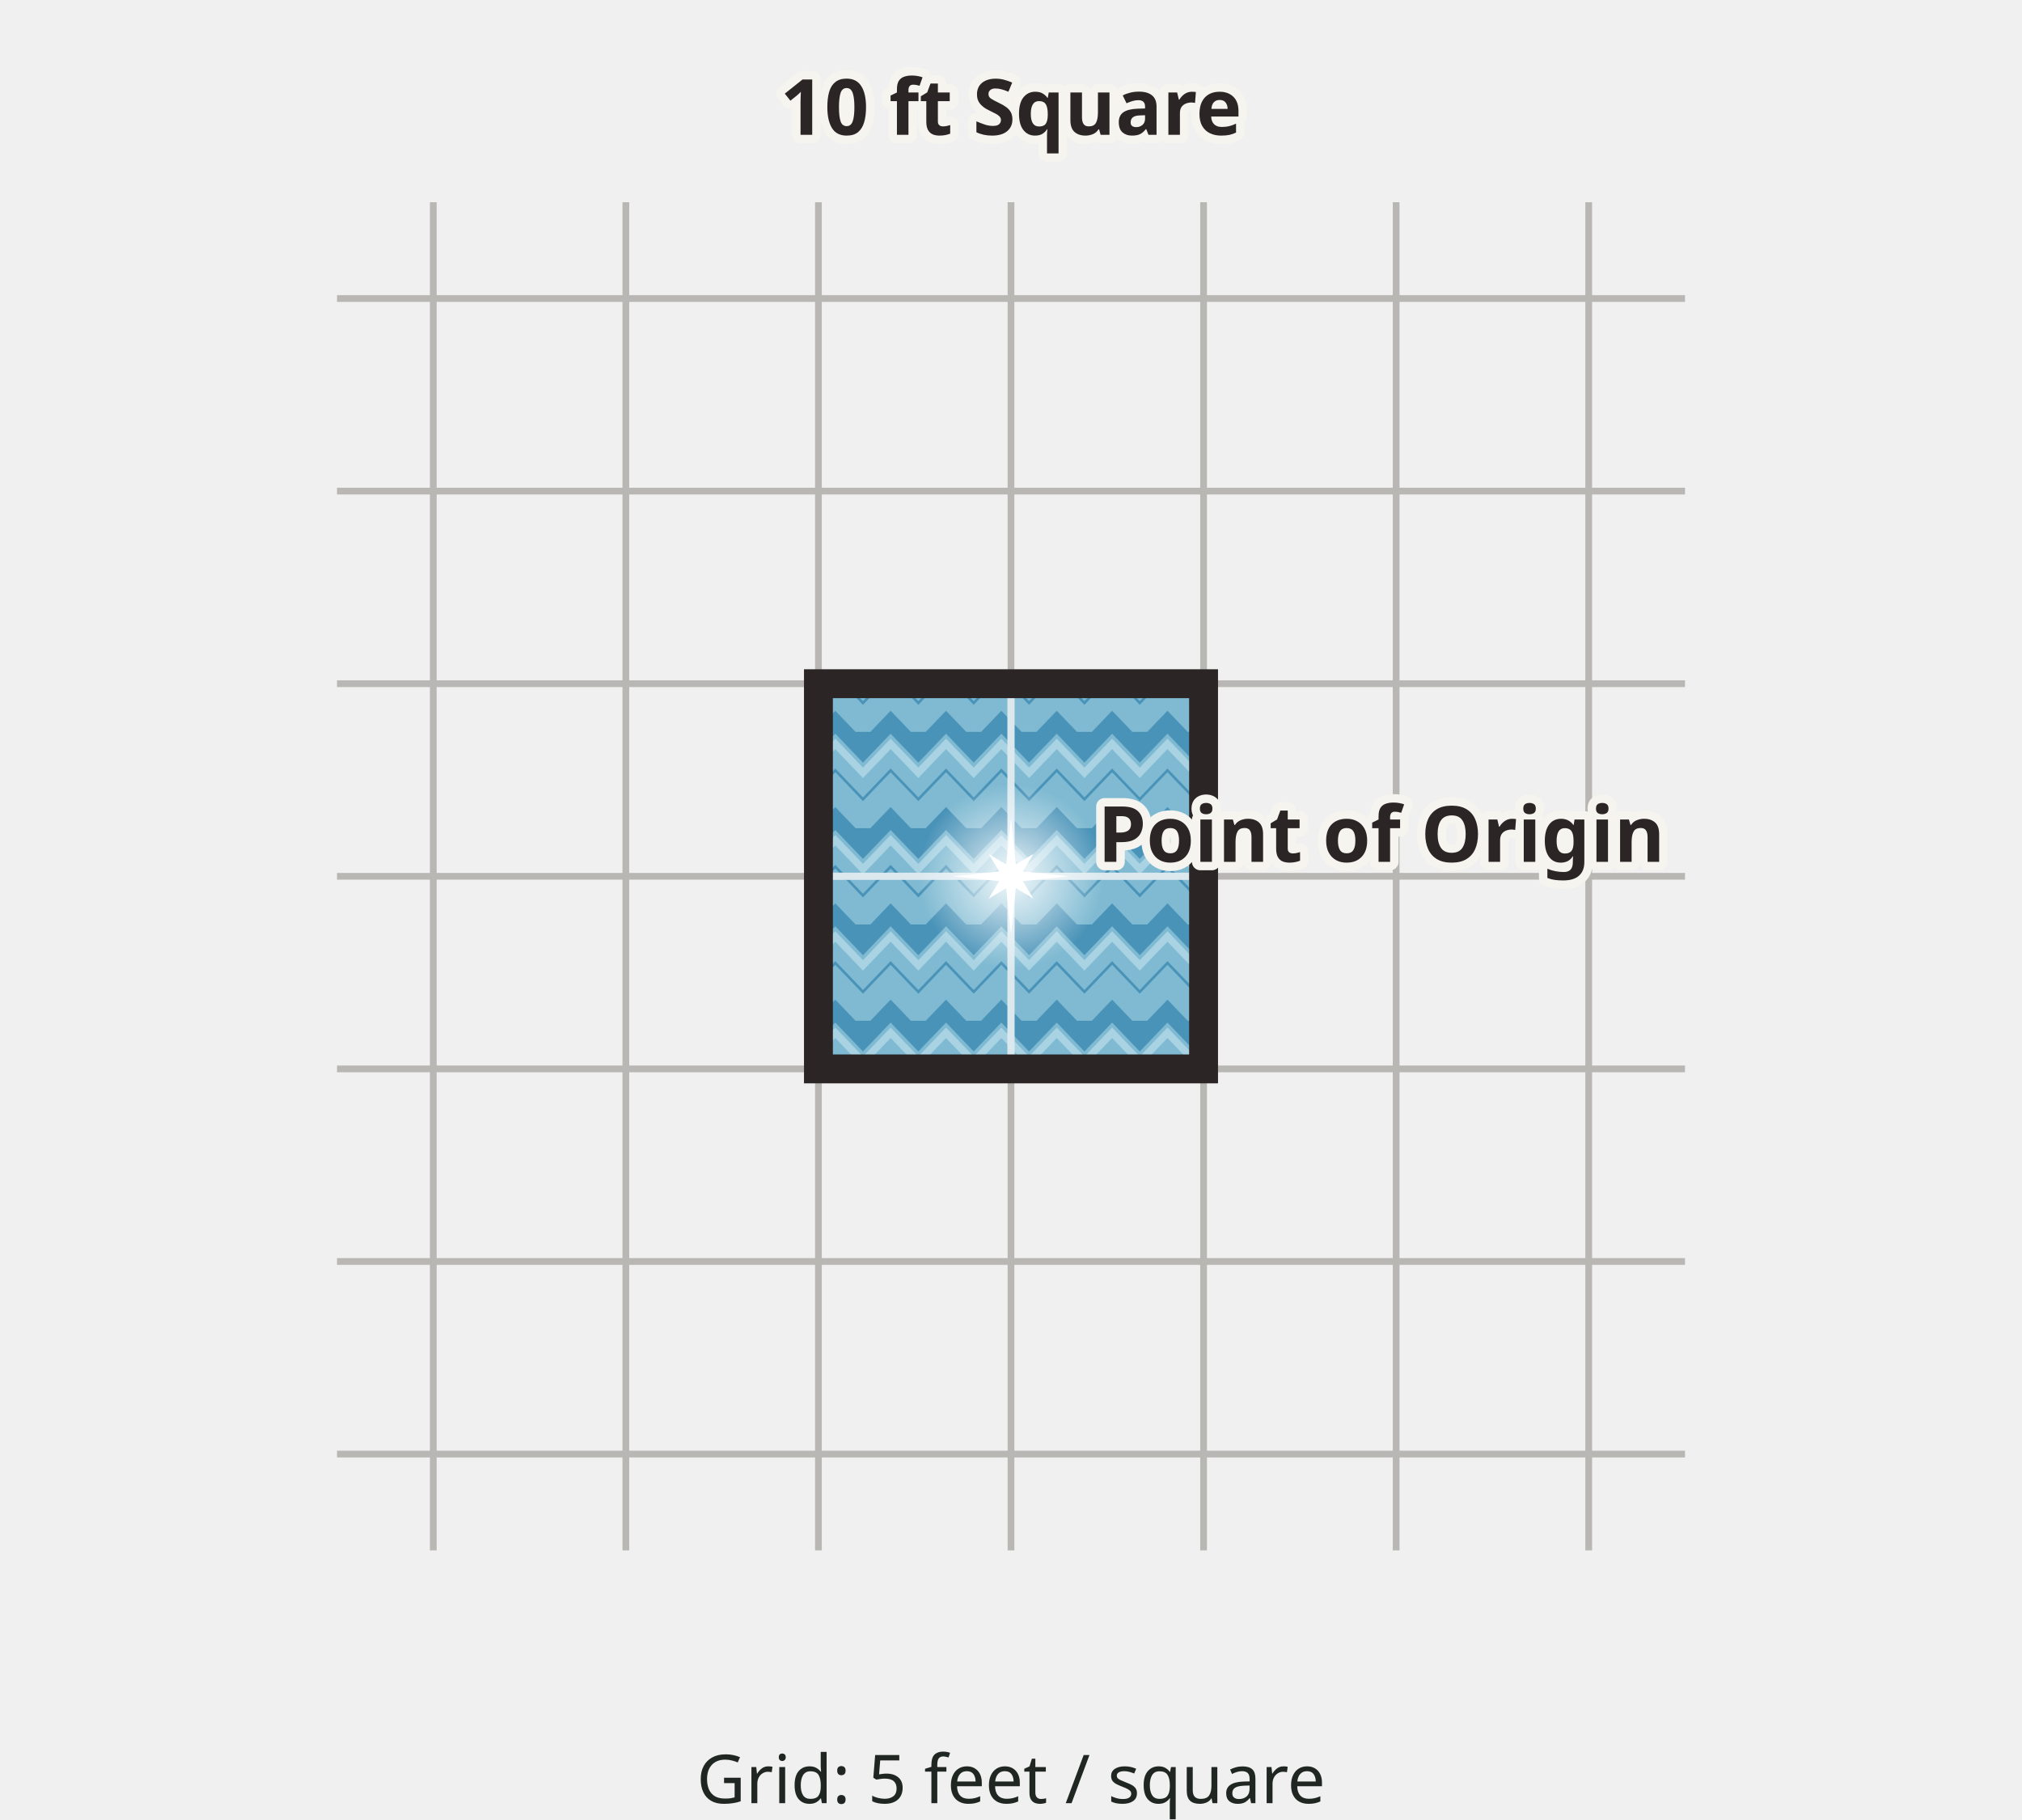
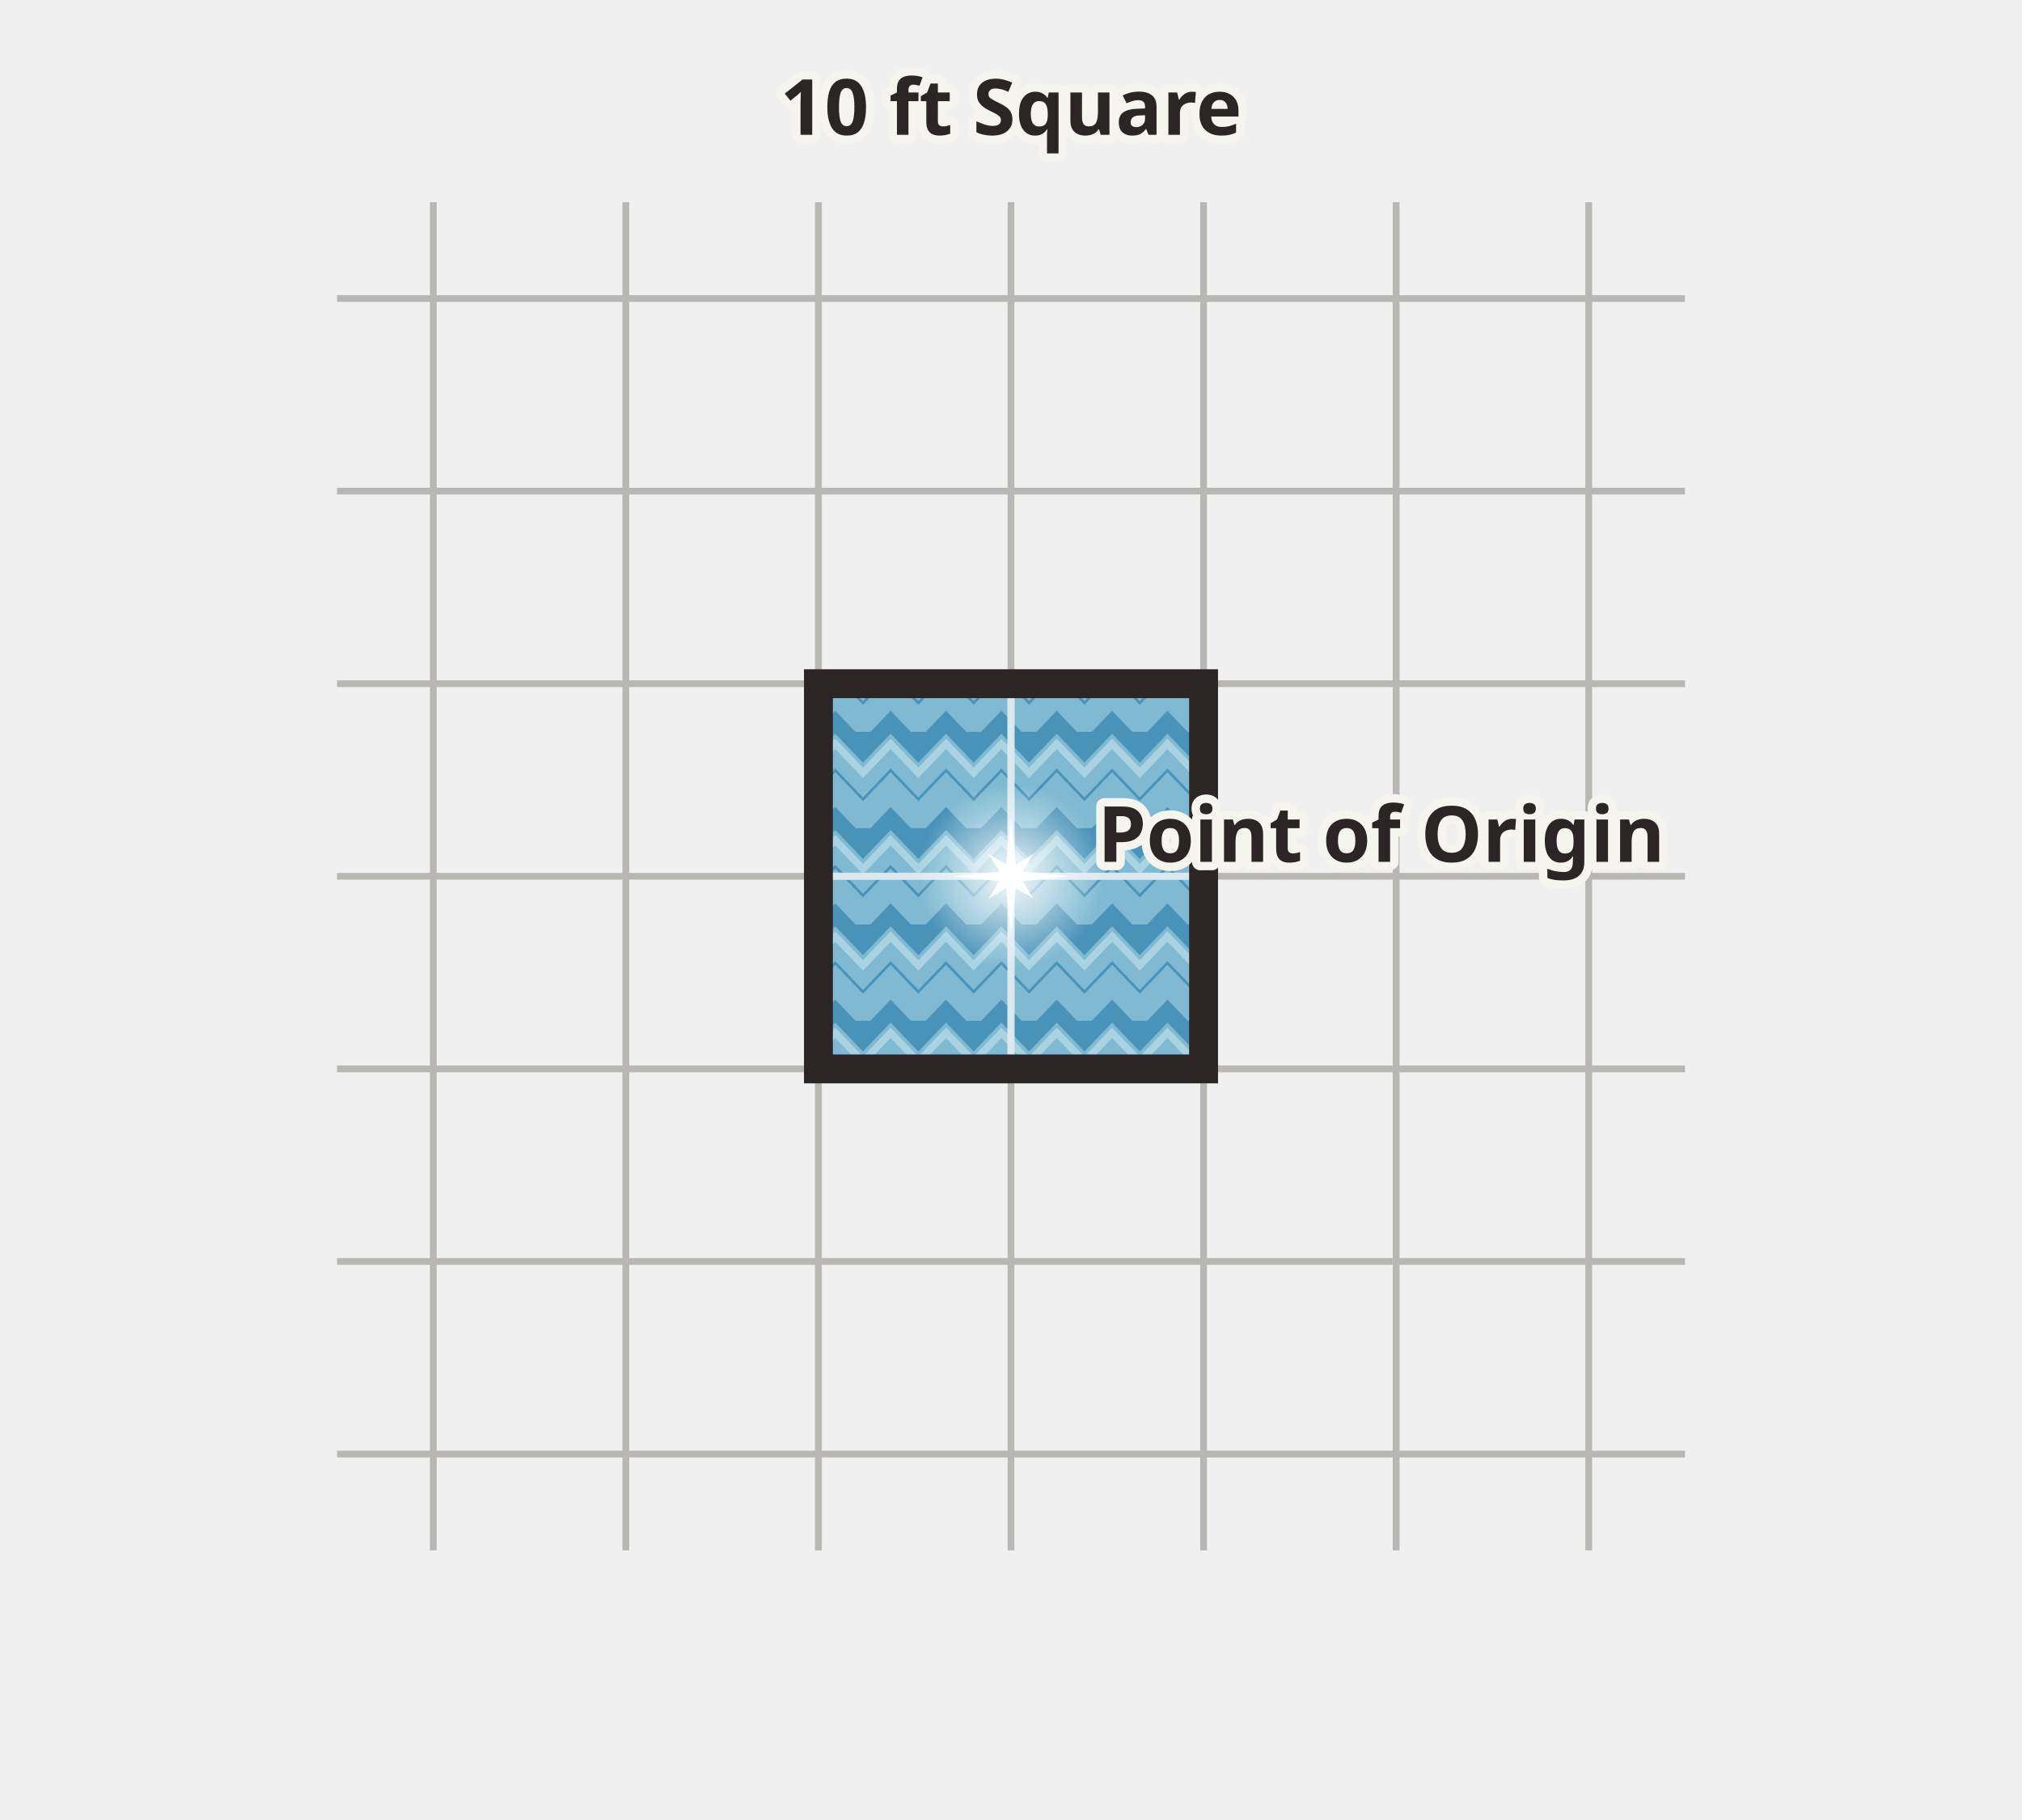
<svg xmlns="http://www.w3.org/2000/svg" viewBox="0 0 600 540" width="600" height="540" data-grid-unit="5" data-grid-step="57.142857142857146">
  <defs>
    <pattern id="chev" width="46" height="40" patternUnits="userSpaceOnUse">
      <rect width="46" height="40" fill="#4a93b8" />
      <path d="M-11.500,20 L0,8 L11.500,20 L23,8 L34.500,20 L46,8 L57.500,20" fill="none" stroke="#7fbad2" stroke-width="10" />
      <path d="M-11.500,20 L0,8 L11.500,20 L23,8 L34.500,20 L46,8 L57.500,20" fill="none" stroke="#a9d3e3" stroke-width="3" transform="translate(0,-3)" />
      <path d="M-11.500,36 L0,24 L11.500,36 L23,24 L34.500,36 L46,24 L57.500,36" fill="none" stroke="#7fbad2" stroke-width="10" />
    </pattern>
    <radialGradient id="glow">
      <stop offset="0" stop-color="#fff" stop-opacity=".9" />
      <stop offset="1" stop-color="#fff" stop-opacity="0" />
    </radialGradient>
  </defs>
  <g stroke="#b9b7b4" stroke-width="2">
    <line x1="128.571" y1="60" x2="128.571" y2="460" />
    <line x1="100" y1="88.571" x2="500" y2="88.571" />
    <line x1="185.714" y1="60" x2="185.714" y2="460" />
    <line x1="100" y1="145.714" x2="500" y2="145.714" />
    <line x1="242.857" y1="60" x2="242.857" y2="460" />
    <line x1="100" y1="202.857" x2="500" y2="202.857" />
    <line x1="300.0" y1="60" x2="300.0" y2="460" />
    <line x1="100" y1="260.0" x2="500" y2="260.0" />
    <line x1="357.143" y1="60" x2="357.143" y2="460" />
    <line x1="100" y1="317.143" x2="500" y2="317.143" />
    <line x1="414.286" y1="60" x2="414.286" y2="460" />
    <line x1="100" y1="374.286" x2="500" y2="374.286" />
    <line x1="471.429" y1="60" x2="471.429" y2="460" />
    <line x1="100" y1="431.429" x2="500" y2="431.429" />
  </g>
  <g transform="translate(300 260) scale(0.7142857) translate(-280 -260)">
    <rect x="200" y="180" width="160" height="160" fill="url(#chev)" />
    <g stroke="#dbe9ef" stroke-width="3">
      <line x1="280" y1="180" x2="280" y2="340" />
      <line x1="200" y1="260" x2="360" y2="260" />
    </g>
    <rect x="200" y="180" width="160" height="160" fill="none" stroke="#2b2526" stroke-width="12" />
    <circle cx="280" cy="260" r="38.4" fill="url(#glow)" />
    <polygon points="280.0,236.0 282.0,255.1 289.3,250.7 284.9,258.0 304.0,260.0 284.9,262.0 289.3,269.3 282.0,264.9 280.0,284.0 278.0,264.9 270.7,269.3 275.1,262.0 256.0,260.0 275.1,258.0 270.7,250.7 278.0,255.1" fill="#fff" />
  </g>
  <text x="325.714" y="255.714" font-size="23" text-anchor="start" fill="#2b2526" stroke="#f6f4ee" stroke-width="5" paint-order="stroke" stroke-linejoin="round" font-family="Molengo, 'Trebuchet MS', sans-serif" font-weight="bold">Point of Origin</text>
  <text x="300" y="40" font-size="23" text-anchor="middle" fill="#2b2526" stroke="#f6f4ee" stroke-width="5" paint-order="stroke" stroke-linejoin="round" font-family="Molengo, 'Trebuchet MS', sans-serif" font-weight="bold">10 ft Square</text>
-   <text x="300" y="535" text-anchor="middle" font-size="20" fill="#202622" font-family="sans-serif">Grid: 5 feet / square</text>
</svg>
